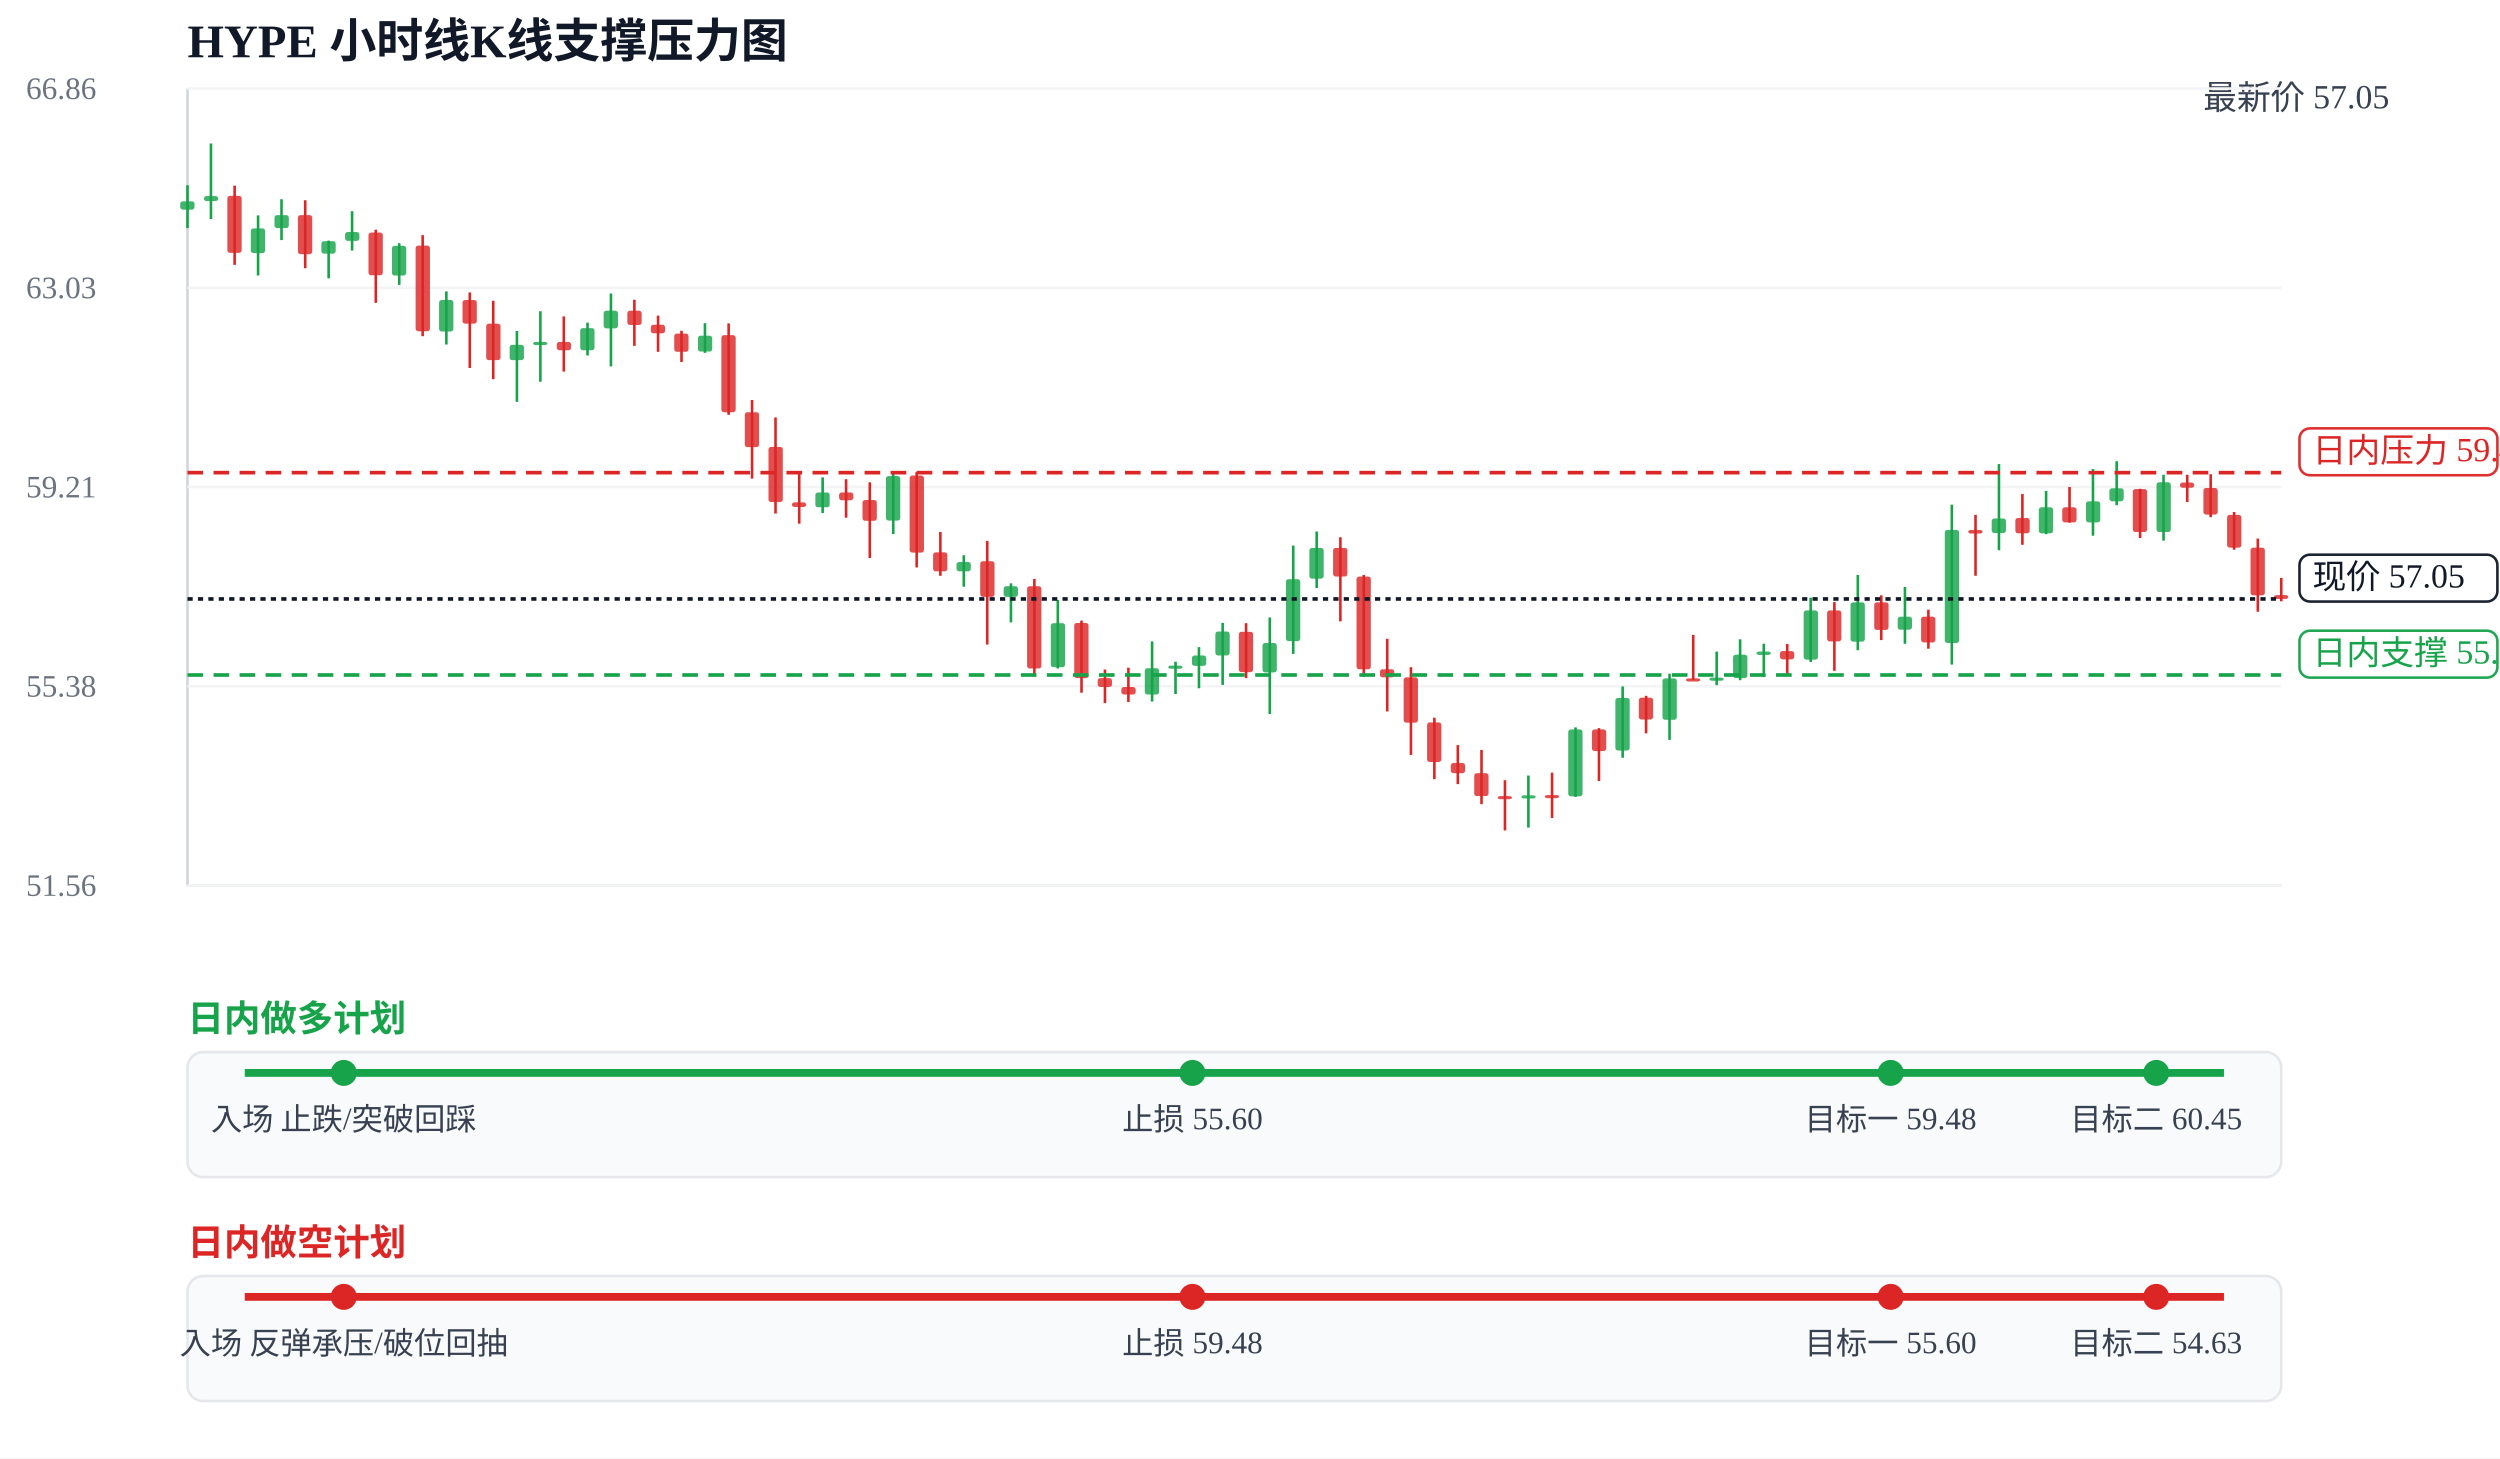
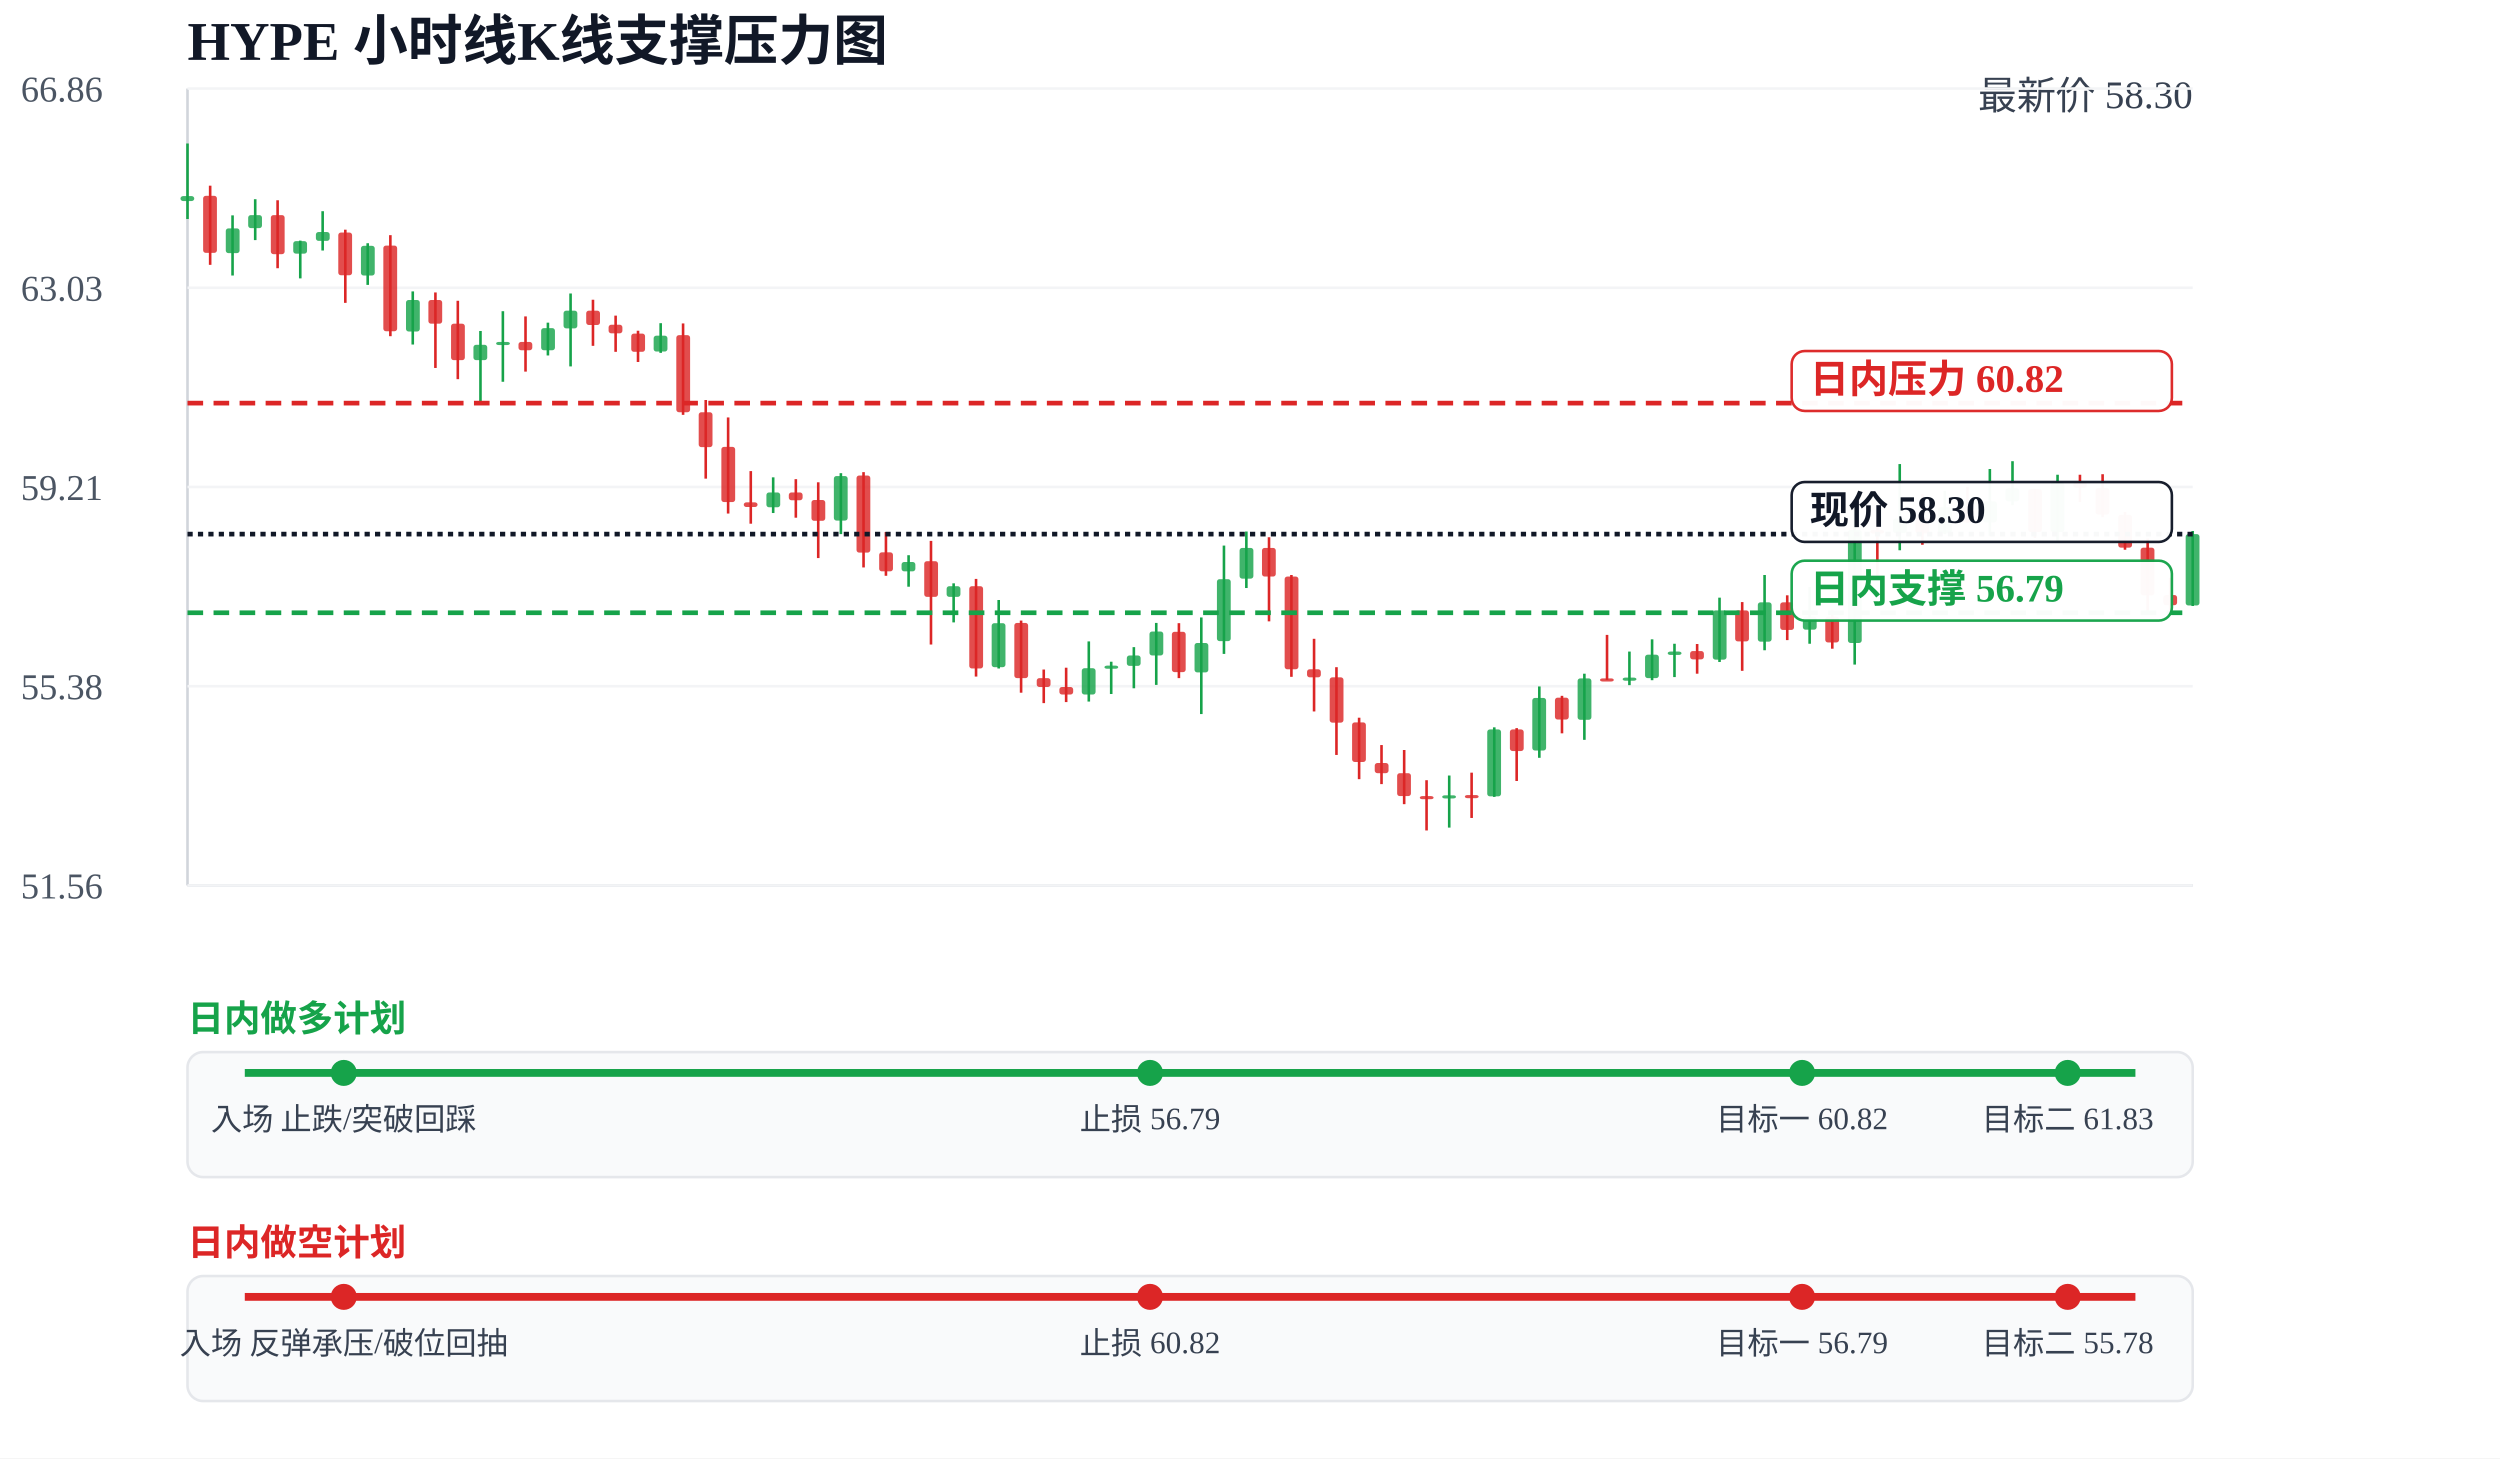
<svg xmlns="http://www.w3.org/2000/svg" width="960" height="560" viewBox="0 0 960 560">
  <rect width="100%" height="100%" fill="#ffffff" />
-   <text x="72" y="22" fill="#111827" font-size="18" font-weight="700">HYPE 小时线K线支撑压力图</text>
-   <text x="846" y="42" fill="#374151" font-size="13">最新价 57.05</text>
+   <text x="72" y="23" fill="#111827" font-size="21" font-weight="800">HYPE 小时线K线支撑压力图</text>
+   <text x="842" y="42" fill="#374151" font-size="15" text-anchor="end">最新价 58.30</text>
  <line x1="72" y1="34" x2="72" y2="340" stroke="#d1d5db" />
-   <line x1="72" y1="340" x2="876" y2="340" stroke="#d1d5db" />
-   <line x1="72" y1="340.0" x2="876" y2="340.0" stroke="#f3f4f6" />
-   <text x="10" y="344.0" fill="#6b7280" font-size="12">51.56</text>
-   <line x1="72" y1="263.5" x2="876" y2="263.5" stroke="#f3f4f6" />
-   <text x="10" y="267.5" fill="#6b7280" font-size="12">55.38</text>
-   <line x1="72" y1="187.0" x2="876" y2="187.0" stroke="#f3f4f6" />
-   <text x="10" y="191.0" fill="#6b7280" font-size="12">59.21</text>
-   <line x1="72" y1="110.5" x2="876" y2="110.5" stroke="#f3f4f6" />
-   <text x="10" y="114.5" fill="#6b7280" font-size="12">63.03</text>
-   <line x1="72" y1="34.0" x2="876" y2="34.0" stroke="#f3f4f6" />
-   <text x="10" y="38.0" fill="#6b7280" font-size="12">66.86</text>
-   <line x1="72.0" y1="71.1" x2="72.0" y2="87.6" stroke="#16a34a" stroke-width="1" />
-   <rect x="69.2" y="77.3" width="5.5" height="3.2" fill="#16a34a" opacity="0.82" rx="1" />
-   <line x1="81.0" y1="55.1" x2="81.0" y2="84.1" stroke="#16a34a" stroke-width="1" />
-   <rect x="78.3" y="75.3" width="5.5" height="1.9" fill="#16a34a" opacity="0.82" rx="1" />
-   <line x1="90.1" y1="71.3" x2="90.1" y2="101.7" stroke="#dc2626" stroke-width="1" />
-   <rect x="87.3" y="75.2" width="5.5" height="21.9" fill="#dc2626" opacity="0.82" rx="1" />
-   <line x1="99.1" y1="82.7" x2="99.1" y2="105.8" stroke="#16a34a" stroke-width="1" />
-   <rect x="96.3" y="87.7" width="5.5" height="9.5" fill="#16a34a" opacity="0.82" rx="1" />
-   <line x1="108.1" y1="76.5" x2="108.1" y2="92.2" stroke="#16a34a" stroke-width="1" />
-   <rect x="105.4" y="82.6" width="5.5" height="5.0" fill="#16a34a" opacity="0.82" rx="1" />
-   <line x1="117.2" y1="76.9" x2="117.2" y2="103.0" stroke="#dc2626" stroke-width="1" />
-   <rect x="114.4" y="82.6" width="5.5" height="15.0" fill="#dc2626" opacity="0.82" rx="1" />
-   <line x1="126.2" y1="92.4" x2="126.2" y2="106.9" stroke="#16a34a" stroke-width="1" />
-   <rect x="123.4" y="92.6" width="5.5" height="4.8" fill="#16a34a" opacity="0.82" rx="1" />
-   <line x1="135.2" y1="81.1" x2="135.2" y2="96.2" stroke="#16a34a" stroke-width="1" />
-   <rect x="132.5" y="89.1" width="5.5" height="3.4" fill="#16a34a" opacity="0.82" rx="1" />
-   <line x1="144.3" y1="88.2" x2="144.3" y2="116.3" stroke="#dc2626" stroke-width="1" />
-   <rect x="141.5" y="89.3" width="5.5" height="16.4" fill="#dc2626" opacity="0.82" rx="1" />
-   <line x1="153.3" y1="93.4" x2="153.3" y2="109.4" stroke="#16a34a" stroke-width="1" />
-   <rect x="150.5" y="94.4" width="5.5" height="11.4" fill="#16a34a" opacity="0.82" rx="1" />
-   <line x1="162.3" y1="90.3" x2="162.3" y2="129.1" stroke="#dc2626" stroke-width="1" />
-   <rect x="159.6" y="94.3" width="5.5" height="32.9" fill="#dc2626" opacity="0.82" rx="1" />
-   <line x1="171.4" y1="111.9" x2="171.4" y2="132.3" stroke="#16a34a" stroke-width="1" />
-   <rect x="168.6" y="115.2" width="5.5" height="12.1" fill="#16a34a" opacity="0.82" rx="1" />
-   <line x1="180.4" y1="112.3" x2="180.4" y2="141.3" stroke="#dc2626" stroke-width="1" />
-   <rect x="177.6" y="115.2" width="5.5" height="9.1" fill="#dc2626" opacity="0.82" rx="1" />
-   <line x1="189.4" y1="115.5" x2="189.4" y2="145.6" stroke="#dc2626" stroke-width="1" />
-   <rect x="186.7" y="124.3" width="5.5" height="14.0" fill="#dc2626" opacity="0.82" rx="1" />
-   <line x1="198.5" y1="127.1" x2="198.5" y2="154.3" stroke="#16a34a" stroke-width="1" />
-   <rect x="195.7" y="132.4" width="5.5" height="5.9" fill="#16a34a" opacity="0.82" rx="1" />
-   <line x1="207.5" y1="119.5" x2="207.5" y2="146.6" stroke="#16a34a" stroke-width="1" />
-   <rect x="204.7" y="131.3" width="5.5" height="1.2" fill="#16a34a" opacity="0.82" rx="1" />
-   <line x1="216.5" y1="121.5" x2="216.5" y2="142.7" stroke="#dc2626" stroke-width="1" />
-   <rect x="213.8" y="131.3" width="5.5" height="3.2" fill="#dc2626" opacity="0.82" rx="1" />
-   <line x1="225.6" y1="123.9" x2="225.6" y2="136.5" stroke="#16a34a" stroke-width="1" />
-   <rect x="222.8" y="126.0" width="5.5" height="8.5" fill="#16a34a" opacity="0.82" rx="1" />
-   <line x1="234.6" y1="112.7" x2="234.6" y2="140.7" stroke="#16a34a" stroke-width="1" />
-   <rect x="231.8" y="119.3" width="5.5" height="6.8" fill="#16a34a" opacity="0.82" rx="1" />
-   <line x1="243.6" y1="115.1" x2="243.6" y2="132.8" stroke="#dc2626" stroke-width="1" />
-   <rect x="240.9" y="119.3" width="5.5" height="5.5" fill="#dc2626" opacity="0.82" rx="1" />
-   <line x1="252.7" y1="121.2" x2="252.7" y2="135.1" stroke="#dc2626" stroke-width="1" />
-   <rect x="249.9" y="124.7" width="5.5" height="3.3" fill="#dc2626" opacity="0.82" rx="1" />
-   <line x1="261.7" y1="127.0" x2="261.7" y2="139.0" stroke="#dc2626" stroke-width="1" />
-   <rect x="258.9" y="128.1" width="5.5" height="7.0" fill="#dc2626" opacity="0.82" rx="1" />
-   <line x1="270.7" y1="124.1" x2="270.7" y2="135.5" stroke="#16a34a" stroke-width="1" />
-   <rect x="268.0" y="128.9" width="5.5" height="6.1" fill="#16a34a" opacity="0.82" rx="1" />
-   <line x1="279.8" y1="124.2" x2="279.8" y2="159.3" stroke="#dc2626" stroke-width="1" />
-   <rect x="277.0" y="128.7" width="5.5" height="29.6" fill="#dc2626" opacity="0.82" rx="1" />
-   <line x1="288.8" y1="153.6" x2="288.8" y2="183.8" stroke="#dc2626" stroke-width="1" />
-   <rect x="286.0" y="158.3" width="5.5" height="13.4" fill="#dc2626" opacity="0.82" rx="1" />
-   <line x1="297.8" y1="160.3" x2="297.8" y2="197.2" stroke="#dc2626" stroke-width="1" />
-   <rect x="295.1" y="171.6" width="5.5" height="21.2" fill="#dc2626" opacity="0.82" rx="1" />
-   <line x1="306.9" y1="180.9" x2="306.9" y2="201.1" stroke="#dc2626" stroke-width="1" />
-   <rect x="304.1" y="192.9" width="5.5" height="1.8" fill="#dc2626" opacity="0.82" rx="1" />
-   <line x1="315.9" y1="183.3" x2="315.9" y2="197.0" stroke="#16a34a" stroke-width="1" />
-   <rect x="313.1" y="189.1" width="5.5" height="5.7" fill="#16a34a" opacity="0.82" rx="1" />
-   <line x1="324.9" y1="184.0" x2="324.9" y2="198.8" stroke="#dc2626" stroke-width="1" />
-   <rect x="322.2" y="189.1" width="5.5" height="3.0" fill="#dc2626" opacity="0.82" rx="1" />
-   <line x1="334.0" y1="185.2" x2="334.0" y2="214.3" stroke="#dc2626" stroke-width="1" />
-   <rect x="331.2" y="192.0" width="5.5" height="8.0" fill="#dc2626" opacity="0.82" rx="1" />
-   <line x1="343.0" y1="181.7" x2="343.0" y2="205.1" stroke="#16a34a" stroke-width="1" />
-   <rect x="340.2" y="182.8" width="5.5" height="17.1" fill="#16a34a" opacity="0.82" rx="1" />
-   <line x1="352.0" y1="181.3" x2="352.0" y2="217.9" stroke="#dc2626" stroke-width="1" />
-   <rect x="349.3" y="182.6" width="5.5" height="29.6" fill="#dc2626" opacity="0.82" rx="1" />
-   <line x1="361.1" y1="204.3" x2="361.1" y2="221.1" stroke="#dc2626" stroke-width="1" />
-   <rect x="358.3" y="212.1" width="5.5" height="7.3" fill="#dc2626" opacity="0.82" rx="1" />
-   <line x1="370.1" y1="213.2" x2="370.1" y2="225.3" stroke="#16a34a" stroke-width="1" />
-   <rect x="367.3" y="215.8" width="5.5" height="3.6" fill="#16a34a" opacity="0.82" rx="1" />
-   <line x1="379.1" y1="207.7" x2="379.1" y2="247.5" stroke="#dc2626" stroke-width="1" />
-   <rect x="376.4" y="215.5" width="5.5" height="13.7" fill="#dc2626" opacity="0.82" rx="1" />
-   <line x1="388.2" y1="224.0" x2="388.2" y2="239.0" stroke="#16a34a" stroke-width="1" />
-   <rect x="385.4" y="225.1" width="5.5" height="4.1" fill="#16a34a" opacity="0.82" rx="1" />
-   <line x1="397.2" y1="222.3" x2="397.2" y2="259.8" stroke="#dc2626" stroke-width="1" />
-   <rect x="394.4" y="225.1" width="5.5" height="31.6" fill="#dc2626" opacity="0.82" rx="1" />
-   <line x1="406.2" y1="230.4" x2="406.2" y2="256.7" stroke="#16a34a" stroke-width="1" />
-   <rect x="403.5" y="239.3" width="5.5" height="16.9" fill="#16a34a" opacity="0.82" rx="1" />
-   <line x1="415.3" y1="238.3" x2="415.3" y2="266.0" stroke="#dc2626" stroke-width="1" />
-   <rect x="412.5" y="239.2" width="5.5" height="21.2" fill="#dc2626" opacity="0.82" rx="1" />
-   <line x1="424.3" y1="257.1" x2="424.3" y2="270.0" stroke="#dc2626" stroke-width="1" />
-   <rect x="421.5" y="260.4" width="5.5" height="3.4" fill="#dc2626" opacity="0.82" rx="1" />
-   <line x1="433.3" y1="256.4" x2="433.3" y2="269.6" stroke="#dc2626" stroke-width="1" />
-   <rect x="430.6" y="263.8" width="5.5" height="2.9" fill="#dc2626" opacity="0.82" rx="1" />
-   <line x1="442.4" y1="246.3" x2="442.4" y2="269.4" stroke="#16a34a" stroke-width="1" />
-   <rect x="439.6" y="256.6" width="5.5" height="10.1" fill="#16a34a" opacity="0.82" rx="1" />
-   <line x1="451.4" y1="254.1" x2="451.4" y2="266.5" stroke="#16a34a" stroke-width="1" />
-   <rect x="448.6" y="255.6" width="5.5" height="1.2" fill="#16a34a" opacity="0.82" rx="1" />
-   <line x1="460.4" y1="248.5" x2="460.4" y2="264.3" stroke="#16a34a" stroke-width="1" />
-   <rect x="457.7" y="251.7" width="5.5" height="4.0" fill="#16a34a" opacity="0.82" rx="1" />
-   <line x1="469.5" y1="239.2" x2="469.5" y2="263.0" stroke="#16a34a" stroke-width="1" />
-   <rect x="466.7" y="242.5" width="5.5" height="9.2" fill="#16a34a" opacity="0.82" rx="1" />
-   <line x1="478.5" y1="239.3" x2="478.5" y2="260.4" stroke="#dc2626" stroke-width="1" />
-   <rect x="475.7" y="242.6" width="5.5" height="15.5" fill="#dc2626" opacity="0.82" rx="1" />
-   <line x1="487.6" y1="237.1" x2="487.6" y2="274.2" stroke="#16a34a" stroke-width="1" />
-   <rect x="484.8" y="246.9" width="5.5" height="11.3" fill="#16a34a" opacity="0.82" rx="1" />
-   <line x1="496.6" y1="209.5" x2="496.6" y2="251.1" stroke="#16a34a" stroke-width="1" />
-   <rect x="493.8" y="222.4" width="5.5" height="23.8" fill="#16a34a" opacity="0.82" rx="1" />
-   <line x1="505.6" y1="204.1" x2="505.6" y2="225.8" stroke="#16a34a" stroke-width="1" />
-   <rect x="502.8" y="210.4" width="5.5" height="11.8" fill="#16a34a" opacity="0.82" rx="1" />
-   <line x1="514.7" y1="206.3" x2="514.7" y2="238.6" stroke="#dc2626" stroke-width="1" />
-   <rect x="511.9" y="210.4" width="5.5" height="11.0" fill="#dc2626" opacity="0.82" rx="1" />
-   <line x1="523.7" y1="220.8" x2="523.7" y2="259.9" stroke="#dc2626" stroke-width="1" />
-   <rect x="520.9" y="221.4" width="5.5" height="35.6" fill="#dc2626" opacity="0.82" rx="1" />
-   <line x1="532.7" y1="245.3" x2="532.7" y2="273.2" stroke="#dc2626" stroke-width="1" />
-   <rect x="529.9" y="257.0" width="5.5" height="3.1" fill="#dc2626" opacity="0.82" rx="1" />
-   <line x1="541.8" y1="256.2" x2="541.8" y2="289.9" stroke="#dc2626" stroke-width="1" />
-   <rect x="539.0" y="260.1" width="5.5" height="17.4" fill="#dc2626" opacity="0.82" rx="1" />
-   <line x1="550.8" y1="275.6" x2="550.8" y2="299.2" stroke="#dc2626" stroke-width="1" />
-   <rect x="548.0" y="277.4" width="5.5" height="15.2" fill="#dc2626" opacity="0.82" rx="1" />
-   <line x1="559.8" y1="286.1" x2="559.8" y2="301.1" stroke="#dc2626" stroke-width="1" />
-   <rect x="557.1" y="293.0" width="5.5" height="3.9" fill="#dc2626" opacity="0.82" rx="1" />
-   <line x1="568.9" y1="288.0" x2="568.9" y2="308.8" stroke="#dc2626" stroke-width="1" />
-   <rect x="566.1" y="296.9" width="5.5" height="8.8" fill="#dc2626" opacity="0.82" rx="1" />
-   <line x1="577.9" y1="299.6" x2="577.9" y2="318.9" stroke="#dc2626" stroke-width="1" />
-   <rect x="575.1" y="305.7" width="5.5" height="1.2" fill="#dc2626" opacity="0.82" rx="1" />
-   <line x1="586.9" y1="297.8" x2="586.9" y2="317.8" stroke="#16a34a" stroke-width="1" />
-   <rect x="584.2" y="305.4" width="5.5" height="1.2" fill="#16a34a" opacity="0.82" rx="1" />
-   <line x1="596.0" y1="296.7" x2="596.0" y2="314.1" stroke="#dc2626" stroke-width="1" />
-   <rect x="593.2" y="305.3" width="5.5" height="1.2" fill="#dc2626" opacity="0.82" rx="1" />
-   <line x1="605.0" y1="279.3" x2="605.0" y2="306.0" stroke="#16a34a" stroke-width="1" />
-   <rect x="602.2" y="280.1" width="5.5" height="25.7" fill="#16a34a" opacity="0.82" rx="1" />
-   <line x1="614.0" y1="279.6" x2="614.0" y2="299.9" stroke="#dc2626" stroke-width="1" />
-   <rect x="611.3" y="280.1" width="5.5" height="8.3" fill="#dc2626" opacity="0.82" rx="1" />
-   <line x1="623.1" y1="263.6" x2="623.1" y2="291.0" stroke="#16a34a" stroke-width="1" />
-   <rect x="620.3" y="268.0" width="5.5" height="20.2" fill="#16a34a" opacity="0.82" rx="1" />
-   <line x1="632.1" y1="267.2" x2="632.1" y2="281.6" stroke="#dc2626" stroke-width="1" />
-   <rect x="629.3" y="267.9" width="5.5" height="8.4" fill="#dc2626" opacity="0.82" rx="1" />
-   <line x1="641.1" y1="258.7" x2="641.1" y2="284.1" stroke="#16a34a" stroke-width="1" />
-   <rect x="638.4" y="260.5" width="5.5" height="15.9" fill="#16a34a" opacity="0.82" rx="1" />
-   <line x1="650.2" y1="243.8" x2="650.2" y2="261.1" stroke="#dc2626" stroke-width="1" />
-   <rect x="647.4" y="260.5" width="5.5" height="1.2" fill="#dc2626" opacity="0.82" rx="1" />
-   <line x1="659.2" y1="250.2" x2="659.2" y2="263.1" stroke="#16a34a" stroke-width="1" />
-   <rect x="656.4" y="260.2" width="5.5" height="1.2" fill="#16a34a" opacity="0.82" rx="1" />
-   <line x1="668.2" y1="245.5" x2="668.2" y2="261.2" stroke="#16a34a" stroke-width="1" />
-   <rect x="665.5" y="251.4" width="5.5" height="9.0" fill="#16a34a" opacity="0.82" rx="1" />
-   <line x1="677.3" y1="247.2" x2="677.3" y2="260.0" stroke="#16a34a" stroke-width="1" />
-   <rect x="674.5" y="250.2" width="5.5" height="1.3" fill="#16a34a" opacity="0.82" rx="1" />
-   <line x1="686.3" y1="247.3" x2="686.3" y2="258.7" stroke="#dc2626" stroke-width="1" />
-   <rect x="683.5" y="250.0" width="5.5" height="3.2" fill="#dc2626" opacity="0.82" rx="1" />
-   <line x1="695.3" y1="229.5" x2="695.3" y2="254.2" stroke="#16a34a" stroke-width="1" />
-   <rect x="692.6" y="234.4" width="5.5" height="18.9" fill="#16a34a" opacity="0.82" rx="1" />
-   <line x1="704.4" y1="231.2" x2="704.4" y2="257.6" stroke="#dc2626" stroke-width="1" />
-   <rect x="701.6" y="234.4" width="5.5" height="11.9" fill="#dc2626" opacity="0.82" rx="1" />
-   <line x1="713.4" y1="220.8" x2="713.4" y2="249.7" stroke="#16a34a" stroke-width="1" />
-   <rect x="710.6" y="231.3" width="5.5" height="15.1" fill="#16a34a" opacity="0.82" rx="1" />
-   <line x1="722.4" y1="228.6" x2="722.4" y2="245.8" stroke="#dc2626" stroke-width="1" />
-   <rect x="719.7" y="231.3" width="5.5" height="10.6" fill="#dc2626" opacity="0.82" rx="1" />
-   <line x1="731.5" y1="225.4" x2="731.5" y2="247.2" stroke="#16a34a" stroke-width="1" />
-   <rect x="728.7" y="236.8" width="5.5" height="5.0" fill="#16a34a" opacity="0.82" rx="1" />
-   <line x1="740.5" y1="234.1" x2="740.5" y2="249.1" stroke="#dc2626" stroke-width="1" />
-   <rect x="737.7" y="236.8" width="5.5" height="9.9" fill="#dc2626" opacity="0.82" rx="1" />
-   <line x1="749.5" y1="193.8" x2="749.5" y2="255.2" stroke="#16a34a" stroke-width="1" />
-   <rect x="746.8" y="203.5" width="5.5" height="43.4" fill="#16a34a" opacity="0.82" rx="1" />
-   <line x1="758.6" y1="197.7" x2="758.6" y2="221.1" stroke="#dc2626" stroke-width="1" />
-   <rect x="755.8" y="203.5" width="5.5" height="1.4" fill="#dc2626" opacity="0.82" rx="1" />
-   <line x1="767.6" y1="178.2" x2="767.6" y2="211.3" stroke="#16a34a" stroke-width="1" />
-   <rect x="764.8" y="199.1" width="5.5" height="5.6" fill="#16a34a" opacity="0.82" rx="1" />
-   <line x1="776.6" y1="189.7" x2="776.6" y2="209.2" stroke="#dc2626" stroke-width="1" />
-   <rect x="773.9" y="198.9" width="5.5" height="5.9" fill="#dc2626" opacity="0.82" rx="1" />
-   <line x1="785.7" y1="188.5" x2="785.7" y2="205.1" stroke="#16a34a" stroke-width="1" />
-   <rect x="782.9" y="194.8" width="5.5" height="10.0" fill="#16a34a" opacity="0.82" rx="1" />
-   <line x1="794.7" y1="187.0" x2="794.7" y2="200.7" stroke="#dc2626" stroke-width="1" />
-   <rect x="791.9" y="194.8" width="5.5" height="5.8" fill="#dc2626" opacity="0.82" rx="1" />
-   <line x1="803.7" y1="180.1" x2="803.7" y2="205.7" stroke="#16a34a" stroke-width="1" />
-   <rect x="801.0" y="192.5" width="5.5" height="8.1" fill="#16a34a" opacity="0.82" rx="1" />
-   <line x1="812.8" y1="177.1" x2="812.8" y2="194.0" stroke="#16a34a" stroke-width="1" />
-   <rect x="810.0" y="187.5" width="5.5" height="5.0" fill="#16a34a" opacity="0.82" rx="1" />
-   <line x1="821.8" y1="187.7" x2="821.8" y2="206.6" stroke="#dc2626" stroke-width="1" />
-   <rect x="819.0" y="187.8" width="5.5" height="16.5" fill="#dc2626" opacity="0.82" rx="1" />
-   <line x1="830.8" y1="182.3" x2="830.8" y2="207.6" stroke="#16a34a" stroke-width="1" />
-   <rect x="828.1" y="185.2" width="5.5" height="19.1" fill="#16a34a" opacity="0.82" rx="1" />
-   <line x1="839.9" y1="182.3" x2="839.9" y2="192.8" stroke="#dc2626" stroke-width="1" />
-   <rect x="837.1" y="185.3" width="5.5" height="2.0" fill="#dc2626" opacity="0.82" rx="1" />
-   <line x1="848.9" y1="182.1" x2="848.9" y2="198.6" stroke="#dc2626" stroke-width="1" />
-   <rect x="846.1" y="187.4" width="5.5" height="10.2" fill="#dc2626" opacity="0.82" rx="1" />
-   <line x1="857.9" y1="196.6" x2="857.9" y2="211.1" stroke="#dc2626" stroke-width="1" />
-   <rect x="855.2" y="197.7" width="5.5" height="12.6" fill="#dc2626" opacity="0.82" rx="1" />
-   <line x1="867.0" y1="206.8" x2="867.0" y2="234.9" stroke="#dc2626" stroke-width="1" />
-   <rect x="864.2" y="210.3" width="5.5" height="18.3" fill="#dc2626" opacity="0.82" rx="1" />
-   <line x1="876.0" y1="221.9" x2="876.0" y2="230.9" stroke="#dc2626" stroke-width="1" />
-   <rect x="873.2" y="228.5" width="5.5" height="1.5" fill="#dc2626" opacity="0.82" rx="1" />
-   <line x1="72" y1="259.2" x2="876" y2="259.2" stroke="#16a34a" stroke-width="1.4" stroke-dasharray="6 4" />
-   <rect x="883" y="242.2" width="76" height="18" rx="4" fill="#ffffff" stroke="#16a34a" opacity="0.95" />
-   <text x="888" y="255.2" fill="#16a34a" font-size="13">日内支撑 55.60</text>
-   <line x1="72" y1="181.5" x2="876" y2="181.5" stroke="#dc2626" stroke-width="1.4" stroke-dasharray="6 4" />
-   <rect x="883" y="164.5" width="76" height="18" rx="4" fill="#ffffff" stroke="#dc2626" opacity="0.95" />
-   <text x="888" y="177.5" fill="#dc2626" font-size="13">日内压力 59.48</text>
-   <line x1="72" y1="230.0" x2="876" y2="230.0" stroke="#111827" stroke-width="1.4" stroke-dasharray="2 2" />
-   <rect x="883" y="213.0" width="76" height="18" rx="4" fill="#ffffff" stroke="#111827" opacity="0.95" />
-   <text x="888" y="226.0" fill="#111827" font-size="13">现价 57.05</text>
+   <line x1="72" y1="340" x2="842" y2="340" stroke="#d1d5db" />
+   <line x1="72" y1="340.0" x2="842" y2="340.0" stroke="#f3f4f6" />
+   <text x="8" y="345.0" fill="#4b5563" font-size="14">51.56</text>
+   <line x1="72" y1="263.5" x2="842" y2="263.5" stroke="#f3f4f6" />
+   <text x="8" y="268.5" fill="#4b5563" font-size="14">55.38</text>
+   <line x1="72" y1="187.0" x2="842" y2="187.0" stroke="#f3f4f6" />
+   <text x="8" y="192.0" fill="#4b5563" font-size="14">59.21</text>
+   <line x1="72" y1="110.5" x2="842" y2="110.5" stroke="#f3f4f6" />
+   <text x="8" y="115.5" fill="#4b5563" font-size="14">63.03</text>
+   <line x1="72" y1="34.0" x2="842" y2="34.0" stroke="#f3f4f6" />
+   <text x="8" y="39.0" fill="#4b5563" font-size="14">66.86</text>
+   <line x1="72.0" y1="55.1" x2="72.0" y2="84.1" stroke="#16a34a" stroke-width="1" />
+   <rect x="69.3" y="75.3" width="5.3" height="1.9" fill="#16a34a" opacity="0.82" rx="1" />
+   <line x1="80.7" y1="71.3" x2="80.7" y2="101.7" stroke="#dc2626" stroke-width="1" />
+   <rect x="78.0" y="75.2" width="5.3" height="21.9" fill="#dc2626" opacity="0.82" rx="1" />
+   <line x1="89.3" y1="82.7" x2="89.3" y2="105.8" stroke="#16a34a" stroke-width="1" />
+   <rect x="86.7" y="87.7" width="5.3" height="9.5" fill="#16a34a" opacity="0.82" rx="1" />
+   <line x1="98.0" y1="76.5" x2="98.0" y2="92.2" stroke="#16a34a" stroke-width="1" />
+   <rect x="95.3" y="82.6" width="5.3" height="5.0" fill="#16a34a" opacity="0.82" rx="1" />
+   <line x1="106.6" y1="76.9" x2="106.6" y2="103.0" stroke="#dc2626" stroke-width="1" />
+   <rect x="104.0" y="82.6" width="5.3" height="15.0" fill="#dc2626" opacity="0.82" rx="1" />
+   <line x1="115.3" y1="92.4" x2="115.3" y2="106.9" stroke="#16a34a" stroke-width="1" />
+   <rect x="112.6" y="92.6" width="5.3" height="4.8" fill="#16a34a" opacity="0.82" rx="1" />
+   <line x1="123.9" y1="81.1" x2="123.9" y2="96.2" stroke="#16a34a" stroke-width="1" />
+   <rect x="121.3" y="89.1" width="5.3" height="3.4" fill="#16a34a" opacity="0.82" rx="1" />
+   <line x1="132.6" y1="88.2" x2="132.6" y2="116.3" stroke="#dc2626" stroke-width="1" />
+   <rect x="129.9" y="89.3" width="5.3" height="16.4" fill="#dc2626" opacity="0.82" rx="1" />
+   <line x1="141.2" y1="93.4" x2="141.2" y2="109.4" stroke="#16a34a" stroke-width="1" />
+   <rect x="138.6" y="94.4" width="5.3" height="11.4" fill="#16a34a" opacity="0.82" rx="1" />
+   <line x1="149.9" y1="90.3" x2="149.9" y2="129.1" stroke="#dc2626" stroke-width="1" />
+   <rect x="147.2" y="94.3" width="5.3" height="32.9" fill="#dc2626" opacity="0.82" rx="1" />
+   <line x1="158.5" y1="111.9" x2="158.5" y2="132.3" stroke="#16a34a" stroke-width="1" />
+   <rect x="155.9" y="115.2" width="5.3" height="12.1" fill="#16a34a" opacity="0.82" rx="1" />
+   <line x1="167.2" y1="112.3" x2="167.2" y2="141.3" stroke="#dc2626" stroke-width="1" />
+   <rect x="164.5" y="115.2" width="5.3" height="9.1" fill="#dc2626" opacity="0.82" rx="1" />
+   <line x1="175.8" y1="115.5" x2="175.8" y2="145.6" stroke="#dc2626" stroke-width="1" />
+   <rect x="173.2" y="124.3" width="5.3" height="14.0" fill="#dc2626" opacity="0.82" rx="1" />
+   <line x1="184.5" y1="127.1" x2="184.5" y2="154.3" stroke="#16a34a" stroke-width="1" />
+   <rect x="181.8" y="132.4" width="5.3" height="5.9" fill="#16a34a" opacity="0.82" rx="1" />
+   <line x1="193.1" y1="119.5" x2="193.1" y2="146.6" stroke="#16a34a" stroke-width="1" />
+   <rect x="190.5" y="131.3" width="5.3" height="1.2" fill="#16a34a" opacity="0.82" rx="1" />
+   <line x1="201.8" y1="121.5" x2="201.8" y2="142.7" stroke="#dc2626" stroke-width="1" />
+   <rect x="199.1" y="131.3" width="5.3" height="3.2" fill="#dc2626" opacity="0.82" rx="1" />
+   <line x1="210.4" y1="123.9" x2="210.4" y2="136.5" stroke="#16a34a" stroke-width="1" />
+   <rect x="207.8" y="126.0" width="5.3" height="8.5" fill="#16a34a" opacity="0.82" rx="1" />
+   <line x1="219.1" y1="112.7" x2="219.1" y2="140.7" stroke="#16a34a" stroke-width="1" />
+   <rect x="216.4" y="119.3" width="5.3" height="6.8" fill="#16a34a" opacity="0.82" rx="1" />
+   <line x1="227.7" y1="115.1" x2="227.7" y2="132.8" stroke="#dc2626" stroke-width="1" />
+   <rect x="225.1" y="119.3" width="5.3" height="5.5" fill="#dc2626" opacity="0.82" rx="1" />
+   <line x1="236.4" y1="121.2" x2="236.4" y2="135.1" stroke="#dc2626" stroke-width="1" />
+   <rect x="233.7" y="124.7" width="5.3" height="3.3" fill="#dc2626" opacity="0.82" rx="1" />
+   <line x1="245.0" y1="127.0" x2="245.0" y2="139.0" stroke="#dc2626" stroke-width="1" />
+   <rect x="242.4" y="128.1" width="5.3" height="7.0" fill="#dc2626" opacity="0.82" rx="1" />
+   <line x1="253.7" y1="124.1" x2="253.7" y2="135.5" stroke="#16a34a" stroke-width="1" />
+   <rect x="251.0" y="128.9" width="5.3" height="6.1" fill="#16a34a" opacity="0.82" rx="1" />
+   <line x1="262.3" y1="124.2" x2="262.3" y2="159.3" stroke="#dc2626" stroke-width="1" />
+   <rect x="259.7" y="128.7" width="5.3" height="29.6" fill="#dc2626" opacity="0.82" rx="1" />
+   <line x1="271.0" y1="153.6" x2="271.0" y2="183.8" stroke="#dc2626" stroke-width="1" />
+   <rect x="268.3" y="158.3" width="5.3" height="13.4" fill="#dc2626" opacity="0.82" rx="1" />
+   <line x1="279.6" y1="160.3" x2="279.6" y2="197.2" stroke="#dc2626" stroke-width="1" />
+   <rect x="277.0" y="171.6" width="5.3" height="21.2" fill="#dc2626" opacity="0.82" rx="1" />
+   <line x1="288.3" y1="180.9" x2="288.3" y2="201.1" stroke="#dc2626" stroke-width="1" />
+   <rect x="285.6" y="192.9" width="5.3" height="1.8" fill="#dc2626" opacity="0.82" rx="1" />
+   <line x1="296.9" y1="183.3" x2="296.9" y2="197.0" stroke="#16a34a" stroke-width="1" />
+   <rect x="294.3" y="189.1" width="5.3" height="5.7" fill="#16a34a" opacity="0.82" rx="1" />
+   <line x1="305.6" y1="184.0" x2="305.6" y2="198.8" stroke="#dc2626" stroke-width="1" />
+   <rect x="302.9" y="189.1" width="5.3" height="3.0" fill="#dc2626" opacity="0.82" rx="1" />
+   <line x1="314.2" y1="185.2" x2="314.2" y2="214.3" stroke="#dc2626" stroke-width="1" />
+   <rect x="311.6" y="192.0" width="5.3" height="8.0" fill="#dc2626" opacity="0.82" rx="1" />
+   <line x1="322.9" y1="181.7" x2="322.9" y2="205.1" stroke="#16a34a" stroke-width="1" />
+   <rect x="320.2" y="182.8" width="5.3" height="17.1" fill="#16a34a" opacity="0.82" rx="1" />
+   <line x1="331.6" y1="181.3" x2="331.6" y2="217.9" stroke="#dc2626" stroke-width="1" />
+   <rect x="328.9" y="182.6" width="5.3" height="29.6" fill="#dc2626" opacity="0.82" rx="1" />
+   <line x1="340.2" y1="204.3" x2="340.2" y2="221.1" stroke="#dc2626" stroke-width="1" />
+   <rect x="337.6" y="212.1" width="5.3" height="7.3" fill="#dc2626" opacity="0.82" rx="1" />
+   <line x1="348.9" y1="213.2" x2="348.9" y2="225.3" stroke="#16a34a" stroke-width="1" />
+   <rect x="346.2" y="215.8" width="5.3" height="3.6" fill="#16a34a" opacity="0.82" rx="1" />
+   <line x1="357.5" y1="207.7" x2="357.5" y2="247.5" stroke="#dc2626" stroke-width="1" />
+   <rect x="354.9" y="215.5" width="5.3" height="13.7" fill="#dc2626" opacity="0.82" rx="1" />
+   <line x1="366.2" y1="224.0" x2="366.2" y2="239.0" stroke="#16a34a" stroke-width="1" />
+   <rect x="363.5" y="225.1" width="5.3" height="4.1" fill="#16a34a" opacity="0.82" rx="1" />
+   <line x1="374.8" y1="222.3" x2="374.8" y2="259.8" stroke="#dc2626" stroke-width="1" />
+   <rect x="372.2" y="225.1" width="5.3" height="31.6" fill="#dc2626" opacity="0.82" rx="1" />
+   <line x1="383.5" y1="230.4" x2="383.5" y2="256.7" stroke="#16a34a" stroke-width="1" />
+   <rect x="380.8" y="239.3" width="5.3" height="16.9" fill="#16a34a" opacity="0.82" rx="1" />
+   <line x1="392.1" y1="238.3" x2="392.1" y2="266.0" stroke="#dc2626" stroke-width="1" />
+   <rect x="389.5" y="239.2" width="5.3" height="21.2" fill="#dc2626" opacity="0.82" rx="1" />
+   <line x1="400.8" y1="257.1" x2="400.8" y2="270.0" stroke="#dc2626" stroke-width="1" />
+   <rect x="398.1" y="260.4" width="5.3" height="3.4" fill="#dc2626" opacity="0.82" rx="1" />
+   <line x1="409.4" y1="256.4" x2="409.4" y2="269.6" stroke="#dc2626" stroke-width="1" />
+   <rect x="406.8" y="263.8" width="5.3" height="2.9" fill="#dc2626" opacity="0.82" rx="1" />
+   <line x1="418.1" y1="246.3" x2="418.1" y2="269.4" stroke="#16a34a" stroke-width="1" />
+   <rect x="415.4" y="256.6" width="5.3" height="10.1" fill="#16a34a" opacity="0.82" rx="1" />
+   <line x1="426.7" y1="254.1" x2="426.7" y2="266.5" stroke="#16a34a" stroke-width="1" />
+   <rect x="424.1" y="255.6" width="5.3" height="1.2" fill="#16a34a" opacity="0.82" rx="1" />
+   <line x1="435.4" y1="248.5" x2="435.4" y2="264.3" stroke="#16a34a" stroke-width="1" />
+   <rect x="432.7" y="251.7" width="5.3" height="4.0" fill="#16a34a" opacity="0.82" rx="1" />
+   <line x1="444.0" y1="239.2" x2="444.0" y2="263.0" stroke="#16a34a" stroke-width="1" />
+   <rect x="441.4" y="242.5" width="5.3" height="9.2" fill="#16a34a" opacity="0.82" rx="1" />
+   <line x1="452.7" y1="239.3" x2="452.7" y2="260.4" stroke="#dc2626" stroke-width="1" />
+   <rect x="450.0" y="242.6" width="5.3" height="15.5" fill="#dc2626" opacity="0.82" rx="1" />
+   <line x1="461.3" y1="237.1" x2="461.3" y2="274.2" stroke="#16a34a" stroke-width="1" />
+   <rect x="458.7" y="246.9" width="5.3" height="11.3" fill="#16a34a" opacity="0.82" rx="1" />
+   <line x1="470.0" y1="209.5" x2="470.0" y2="251.1" stroke="#16a34a" stroke-width="1" />
+   <rect x="467.3" y="222.4" width="5.3" height="23.8" fill="#16a34a" opacity="0.82" rx="1" />
+   <line x1="478.6" y1="204.1" x2="478.6" y2="225.8" stroke="#16a34a" stroke-width="1" />
+   <rect x="476.0" y="210.4" width="5.3" height="11.8" fill="#16a34a" opacity="0.82" rx="1" />
+   <line x1="487.3" y1="206.3" x2="487.3" y2="238.6" stroke="#dc2626" stroke-width="1" />
+   <rect x="484.6" y="210.4" width="5.3" height="11.0" fill="#dc2626" opacity="0.82" rx="1" />
+   <line x1="495.9" y1="220.8" x2="495.9" y2="259.9" stroke="#dc2626" stroke-width="1" />
+   <rect x="493.3" y="221.4" width="5.3" height="35.6" fill="#dc2626" opacity="0.82" rx="1" />
+   <line x1="504.6" y1="245.3" x2="504.6" y2="273.2" stroke="#dc2626" stroke-width="1" />
+   <rect x="501.9" y="257.0" width="5.3" height="3.1" fill="#dc2626" opacity="0.82" rx="1" />
+   <line x1="513.2" y1="256.2" x2="513.2" y2="289.9" stroke="#dc2626" stroke-width="1" />
+   <rect x="510.6" y="260.1" width="5.3" height="17.4" fill="#dc2626" opacity="0.82" rx="1" />
+   <line x1="521.9" y1="275.6" x2="521.9" y2="299.2" stroke="#dc2626" stroke-width="1" />
+   <rect x="519.2" y="277.4" width="5.3" height="15.2" fill="#dc2626" opacity="0.82" rx="1" />
+   <line x1="530.5" y1="286.1" x2="530.5" y2="301.1" stroke="#dc2626" stroke-width="1" />
+   <rect x="527.9" y="293.0" width="5.3" height="3.9" fill="#dc2626" opacity="0.82" rx="1" />
+   <line x1="539.2" y1="288.0" x2="539.2" y2="308.8" stroke="#dc2626" stroke-width="1" />
+   <rect x="536.5" y="296.9" width="5.3" height="8.8" fill="#dc2626" opacity="0.82" rx="1" />
+   <line x1="547.8" y1="299.6" x2="547.8" y2="318.9" stroke="#dc2626" stroke-width="1" />
+   <rect x="545.2" y="305.7" width="5.3" height="1.2" fill="#dc2626" opacity="0.82" rx="1" />
+   <line x1="556.5" y1="297.8" x2="556.5" y2="317.8" stroke="#16a34a" stroke-width="1" />
+   <rect x="553.8" y="305.4" width="5.3" height="1.2" fill="#16a34a" opacity="0.82" rx="1" />
+   <line x1="565.1" y1="296.7" x2="565.1" y2="314.1" stroke="#dc2626" stroke-width="1" />
+   <rect x="562.5" y="305.3" width="5.3" height="1.2" fill="#dc2626" opacity="0.82" rx="1" />
+   <line x1="573.8" y1="279.3" x2="573.8" y2="306.0" stroke="#16a34a" stroke-width="1" />
+   <rect x="571.1" y="280.1" width="5.3" height="25.7" fill="#16a34a" opacity="0.82" rx="1" />
+   <line x1="582.4" y1="279.6" x2="582.4" y2="299.9" stroke="#dc2626" stroke-width="1" />
+   <rect x="579.8" y="280.1" width="5.3" height="8.3" fill="#dc2626" opacity="0.82" rx="1" />
+   <line x1="591.1" y1="263.6" x2="591.1" y2="291.0" stroke="#16a34a" stroke-width="1" />
+   <rect x="588.4" y="268.0" width="5.3" height="20.2" fill="#16a34a" opacity="0.82" rx="1" />
+   <line x1="599.8" y1="267.2" x2="599.8" y2="281.6" stroke="#dc2626" stroke-width="1" />
+   <rect x="597.1" y="267.9" width="5.3" height="8.4" fill="#dc2626" opacity="0.82" rx="1" />
+   <line x1="608.4" y1="258.7" x2="608.4" y2="284.1" stroke="#16a34a" stroke-width="1" />
+   <rect x="605.8" y="260.5" width="5.3" height="15.9" fill="#16a34a" opacity="0.82" rx="1" />
+   <line x1="617.1" y1="243.8" x2="617.1" y2="261.1" stroke="#dc2626" stroke-width="1" />
+   <rect x="614.4" y="260.5" width="5.3" height="1.2" fill="#dc2626" opacity="0.82" rx="1" />
+   <line x1="625.7" y1="250.2" x2="625.7" y2="263.1" stroke="#16a34a" stroke-width="1" />
+   <rect x="623.1" y="260.2" width="5.3" height="1.2" fill="#16a34a" opacity="0.82" rx="1" />
+   <line x1="634.4" y1="245.5" x2="634.4" y2="261.2" stroke="#16a34a" stroke-width="1" />
+   <rect x="631.7" y="251.4" width="5.3" height="9.0" fill="#16a34a" opacity="0.82" rx="1" />
+   <line x1="643.0" y1="247.2" x2="643.0" y2="260.0" stroke="#16a34a" stroke-width="1" />
+   <rect x="640.4" y="250.2" width="5.3" height="1.3" fill="#16a34a" opacity="0.82" rx="1" />
+   <line x1="651.7" y1="247.3" x2="651.7" y2="258.7" stroke="#dc2626" stroke-width="1" />
+   <rect x="649.0" y="250.0" width="5.3" height="3.2" fill="#dc2626" opacity="0.82" rx="1" />
+   <line x1="660.3" y1="229.5" x2="660.3" y2="254.2" stroke="#16a34a" stroke-width="1" />
+   <rect x="657.7" y="234.4" width="5.3" height="18.9" fill="#16a34a" opacity="0.82" rx="1" />
+   <line x1="669.0" y1="231.2" x2="669.0" y2="257.6" stroke="#dc2626" stroke-width="1" />
+   <rect x="666.3" y="234.4" width="5.3" height="11.9" fill="#dc2626" opacity="0.82" rx="1" />
+   <line x1="677.6" y1="220.8" x2="677.6" y2="249.7" stroke="#16a34a" stroke-width="1" />
+   <rect x="675.0" y="231.3" width="5.3" height="15.1" fill="#16a34a" opacity="0.82" rx="1" />
+   <line x1="686.3" y1="228.6" x2="686.3" y2="245.8" stroke="#dc2626" stroke-width="1" />
+   <rect x="683.6" y="231.3" width="5.3" height="10.6" fill="#dc2626" opacity="0.82" rx="1" />
+   <line x1="694.9" y1="225.4" x2="694.9" y2="247.2" stroke="#16a34a" stroke-width="1" />
+   <rect x="692.3" y="236.8" width="5.3" height="5.0" fill="#16a34a" opacity="0.82" rx="1" />
+   <line x1="703.6" y1="234.1" x2="703.6" y2="249.1" stroke="#dc2626" stroke-width="1" />
+   <rect x="700.9" y="236.8" width="5.3" height="9.9" fill="#dc2626" opacity="0.82" rx="1" />
+   <line x1="712.2" y1="193.8" x2="712.2" y2="255.2" stroke="#16a34a" stroke-width="1" />
+   <rect x="709.6" y="203.5" width="5.3" height="43.4" fill="#16a34a" opacity="0.82" rx="1" />
+   <line x1="720.9" y1="197.7" x2="720.9" y2="221.1" stroke="#dc2626" stroke-width="1" />
+   <rect x="718.2" y="203.5" width="5.3" height="1.4" fill="#dc2626" opacity="0.82" rx="1" />
+   <line x1="729.5" y1="178.2" x2="729.5" y2="211.3" stroke="#16a34a" stroke-width="1" />
+   <rect x="726.9" y="199.1" width="5.3" height="5.6" fill="#16a34a" opacity="0.82" rx="1" />
+   <line x1="738.2" y1="189.7" x2="738.2" y2="209.2" stroke="#dc2626" stroke-width="1" />
+   <rect x="735.5" y="198.9" width="5.3" height="5.9" fill="#dc2626" opacity="0.82" rx="1" />
+   <line x1="746.8" y1="188.5" x2="746.8" y2="205.1" stroke="#16a34a" stroke-width="1" />
+   <rect x="744.2" y="194.8" width="5.3" height="10.0" fill="#16a34a" opacity="0.82" rx="1" />
+   <line x1="755.5" y1="187.0" x2="755.5" y2="200.7" stroke="#dc2626" stroke-width="1" />
+   <rect x="752.8" y="194.8" width="5.3" height="5.8" fill="#dc2626" opacity="0.82" rx="1" />
+   <line x1="764.1" y1="180.1" x2="764.1" y2="205.7" stroke="#16a34a" stroke-width="1" />
+   <rect x="761.5" y="192.5" width="5.3" height="8.1" fill="#16a34a" opacity="0.82" rx="1" />
+   <line x1="772.8" y1="177.1" x2="772.8" y2="194.0" stroke="#16a34a" stroke-width="1" />
+   <rect x="770.1" y="187.5" width="5.3" height="5.0" fill="#16a34a" opacity="0.82" rx="1" />
+   <line x1="781.4" y1="187.7" x2="781.4" y2="206.6" stroke="#dc2626" stroke-width="1" />
+   <rect x="778.8" y="187.8" width="5.3" height="16.5" fill="#dc2626" opacity="0.82" rx="1" />
+   <line x1="790.1" y1="182.3" x2="790.1" y2="207.6" stroke="#16a34a" stroke-width="1" />
+   <rect x="787.4" y="185.2" width="5.3" height="19.1" fill="#16a34a" opacity="0.82" rx="1" />
+   <line x1="798.7" y1="182.3" x2="798.7" y2="192.8" stroke="#dc2626" stroke-width="1" />
+   <rect x="796.1" y="185.3" width="5.3" height="2.0" fill="#dc2626" opacity="0.82" rx="1" />
+   <line x1="807.4" y1="182.1" x2="807.4" y2="198.6" stroke="#dc2626" stroke-width="1" />
+   <rect x="804.7" y="187.4" width="5.3" height="10.2" fill="#dc2626" opacity="0.82" rx="1" />
+   <line x1="816.0" y1="196.6" x2="816.0" y2="211.1" stroke="#dc2626" stroke-width="1" />
+   <rect x="813.4" y="197.7" width="5.3" height="12.6" fill="#dc2626" opacity="0.82" rx="1" />
+   <line x1="824.7" y1="206.8" x2="824.7" y2="234.9" stroke="#dc2626" stroke-width="1" />
+   <rect x="822.0" y="210.3" width="5.3" height="18.3" fill="#dc2626" opacity="0.82" rx="1" />
+   <line x1="833.3" y1="221.9" x2="833.3" y2="235.5" stroke="#dc2626" stroke-width="1" />
+   <rect x="830.7" y="228.5" width="5.3" height="3.9" fill="#dc2626" opacity="0.82" rx="1" />
+   <line x1="842.0" y1="203.9" x2="842.0" y2="232.7" stroke="#16a34a" stroke-width="1" />
+   <rect x="839.3" y="205.1" width="5.3" height="27.4" fill="#16a34a" opacity="0.82" rx="1" />
+   <line x1="72" y1="235.3" x2="842" y2="235.3" stroke="#16a34a" stroke-width="1.8" stroke-dasharray="6 4" />
+   <rect x="688" y="215.3" width="146" height="23" rx="5" fill="#ffffff" stroke="#16a34a" opacity="0.97" />
+   <text x="695" y="231.3" fill="#16a34a" font-size="15" font-weight="700">日内支撑 56.79</text>
+   <line x1="72" y1="154.8" x2="842" y2="154.8" stroke="#dc2626" stroke-width="1.8" stroke-dasharray="6 4" />
+   <rect x="688" y="134.8" width="146" height="23" rx="5" fill="#ffffff" stroke="#dc2626" opacity="0.97" />
+   <text x="695" y="150.8" fill="#dc2626" font-size="15" font-weight="700">日内压力 60.82</text>
+   <line x1="72" y1="205.1" x2="842" y2="205.1" stroke="#111827" stroke-width="1.8" stroke-dasharray="2 2" />
+   <rect x="688" y="185.1" width="146" height="23" rx="5" fill="#ffffff" stroke="#111827" opacity="0.97" />
+   <text x="695" y="201.1" fill="#111827" font-size="15" font-weight="700">现价 58.30</text>
  <text x="72" y="396" fill="#16a34a" font-size="14" font-weight="700">日内做多计划</text>
-   <rect x="72" y="404" width="804" height="48" rx="6" fill="#f9fafb" stroke="#e5e7eb" />
-   <line x1="94" y1="412" x2="854" y2="412" stroke="#16a34a" stroke-width="3" />
+   <rect x="72" y="404" width="770" height="48" rx="6" fill="#f9fafb" stroke="#e5e7eb" />
+   <line x1="94" y1="412" x2="820" y2="412" stroke="#16a34a" stroke-width="3" />
  <circle cx="132.0" cy="412" r="5" fill="#16a34a" />
  <text x="132.0" y="434" fill="#374151" font-size="12" text-anchor="middle">入场 止跌/突破回踩</text>
-   <circle cx="457.9" cy="412" r="5" fill="#16a34a" />
-   <text x="457.9" y="434" fill="#374151" font-size="12" text-anchor="middle">止损 55.60</text>
-   <circle cx="726.0" cy="412" r="5" fill="#16a34a" />
-   <text x="726.0" y="434" fill="#374151" font-size="12" text-anchor="middle">目标一 59.48</text>
-   <circle cx="828.0" cy="412" r="5" fill="#16a34a" />
-   <text x="828.0" y="434" fill="#374151" font-size="12" text-anchor="middle">目标二 60.45</text>
+   <circle cx="441.6" cy="412" r="5" fill="#16a34a" />
+   <text x="441.6" y="434" fill="#374151" font-size="12" text-anchor="middle">止损 56.79</text>
+   <circle cx="692.0" cy="412" r="5" fill="#16a34a" />
+   <text x="692.0" y="434" fill="#374151" font-size="12" text-anchor="middle">目标一 60.82</text>
+   <circle cx="794.0" cy="412" r="5" fill="#16a34a" />
+   <text x="794.0" y="434" fill="#374151" font-size="12" text-anchor="middle">目标二 61.83</text>
  <text x="72" y="482" fill="#dc2626" font-size="14" font-weight="700">日内做空计划</text>
-   <rect x="72" y="490" width="804" height="48" rx="6" fill="#f9fafb" stroke="#e5e7eb" />
-   <line x1="94" y1="498" x2="854" y2="498" stroke="#dc2626" stroke-width="3" />
+   <rect x="72" y="490" width="770" height="48" rx="6" fill="#f9fafb" stroke="#e5e7eb" />
+   <line x1="94" y1="498" x2="820" y2="498" stroke="#dc2626" stroke-width="3" />
  <circle cx="132.0" cy="498" r="5" fill="#dc2626" />
  <text x="132.0" y="520" fill="#374151" font-size="12" text-anchor="middle">入场 反弹承压/破位回抽</text>
-   <circle cx="457.9" cy="498" r="5" fill="#dc2626" />
-   <text x="457.9" y="520" fill="#374151" font-size="12" text-anchor="middle">止损 59.48</text>
-   <circle cx="726.0" cy="498" r="5" fill="#dc2626" />
-   <text x="726.0" y="520" fill="#374151" font-size="12" text-anchor="middle">目标一 55.60</text>
-   <circle cx="828.0" cy="498" r="5" fill="#dc2626" />
-   <text x="828.0" y="520" fill="#374151" font-size="12" text-anchor="middle">目标二 54.63</text>
+   <circle cx="441.6" cy="498" r="5" fill="#dc2626" />
+   <text x="441.6" y="520" fill="#374151" font-size="12" text-anchor="middle">止损 60.82</text>
+   <circle cx="692.0" cy="498" r="5" fill="#dc2626" />
+   <text x="692.0" y="520" fill="#374151" font-size="12" text-anchor="middle">目标一 56.79</text>
+   <circle cx="794.0" cy="498" r="5" fill="#dc2626" />
+   <text x="794.0" y="520" fill="#374151" font-size="12" text-anchor="middle">目标二 55.78</text>
</svg>
